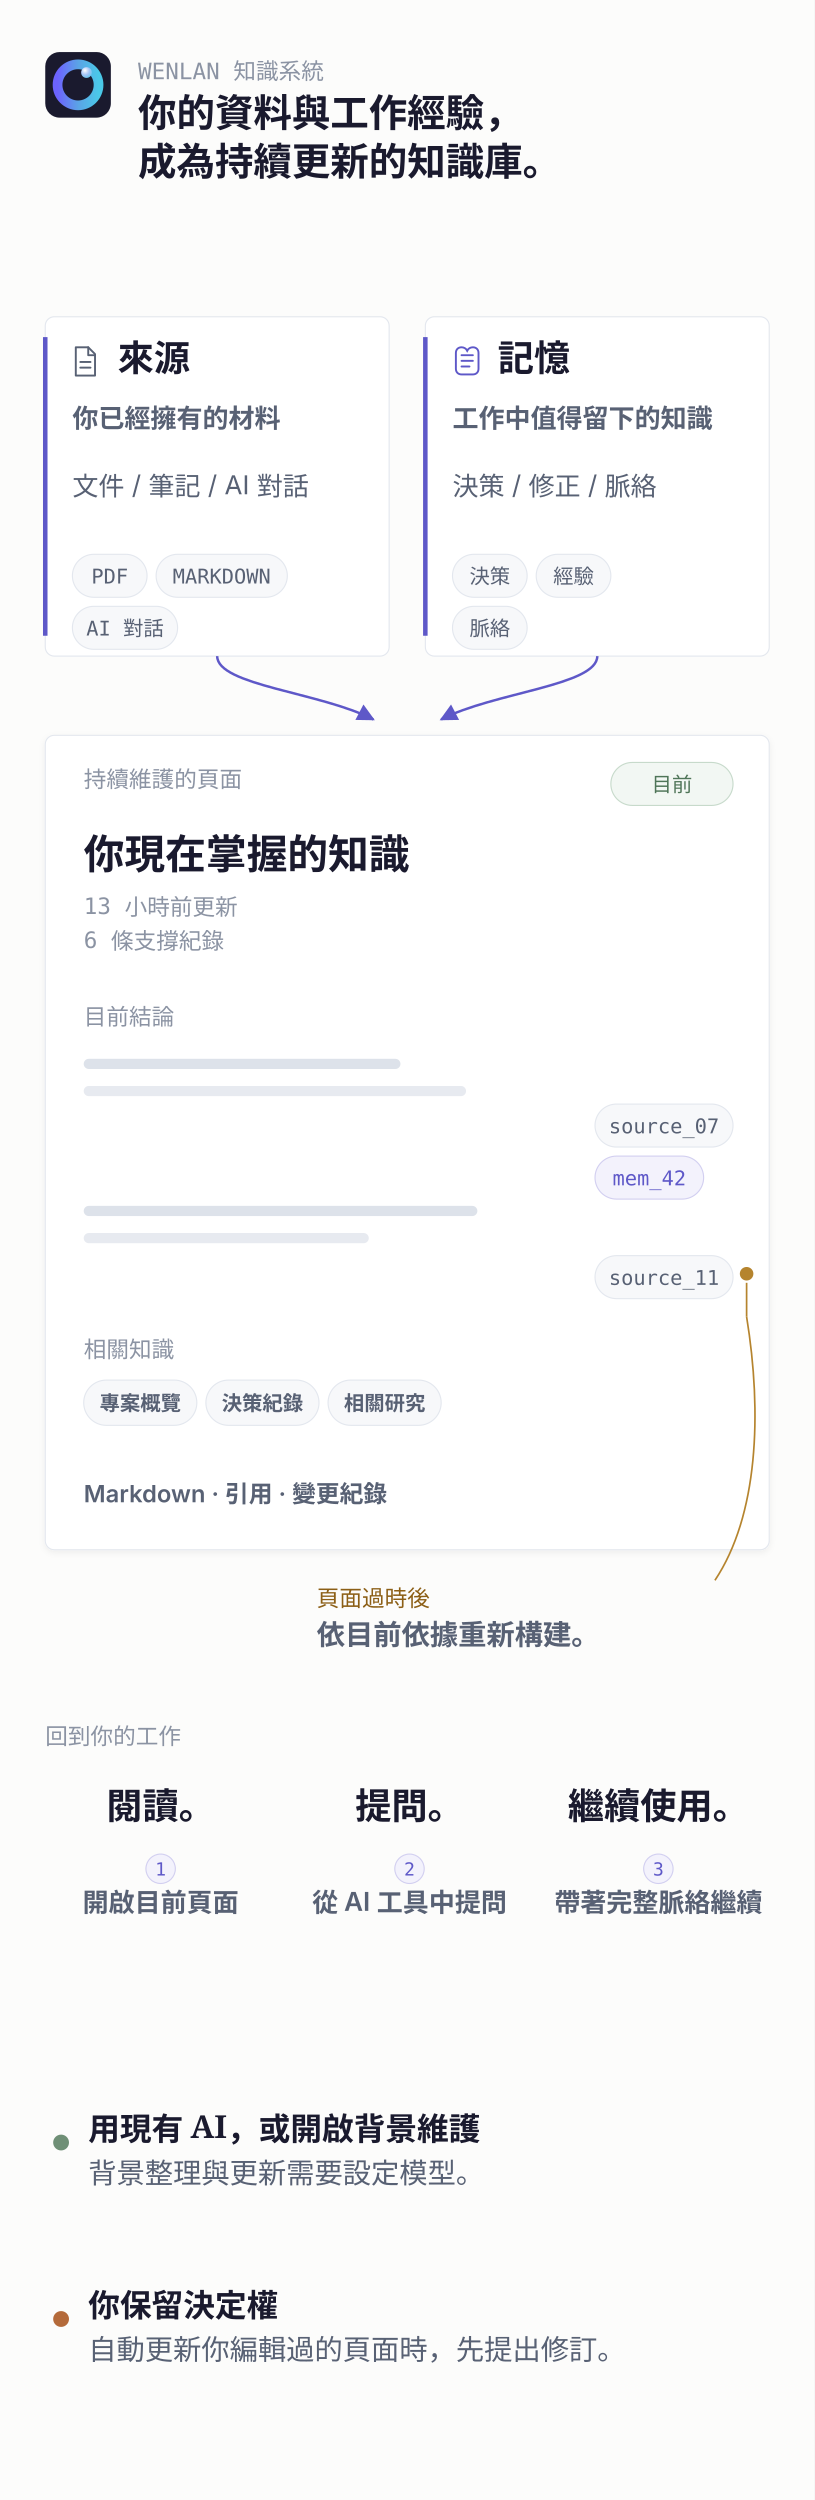
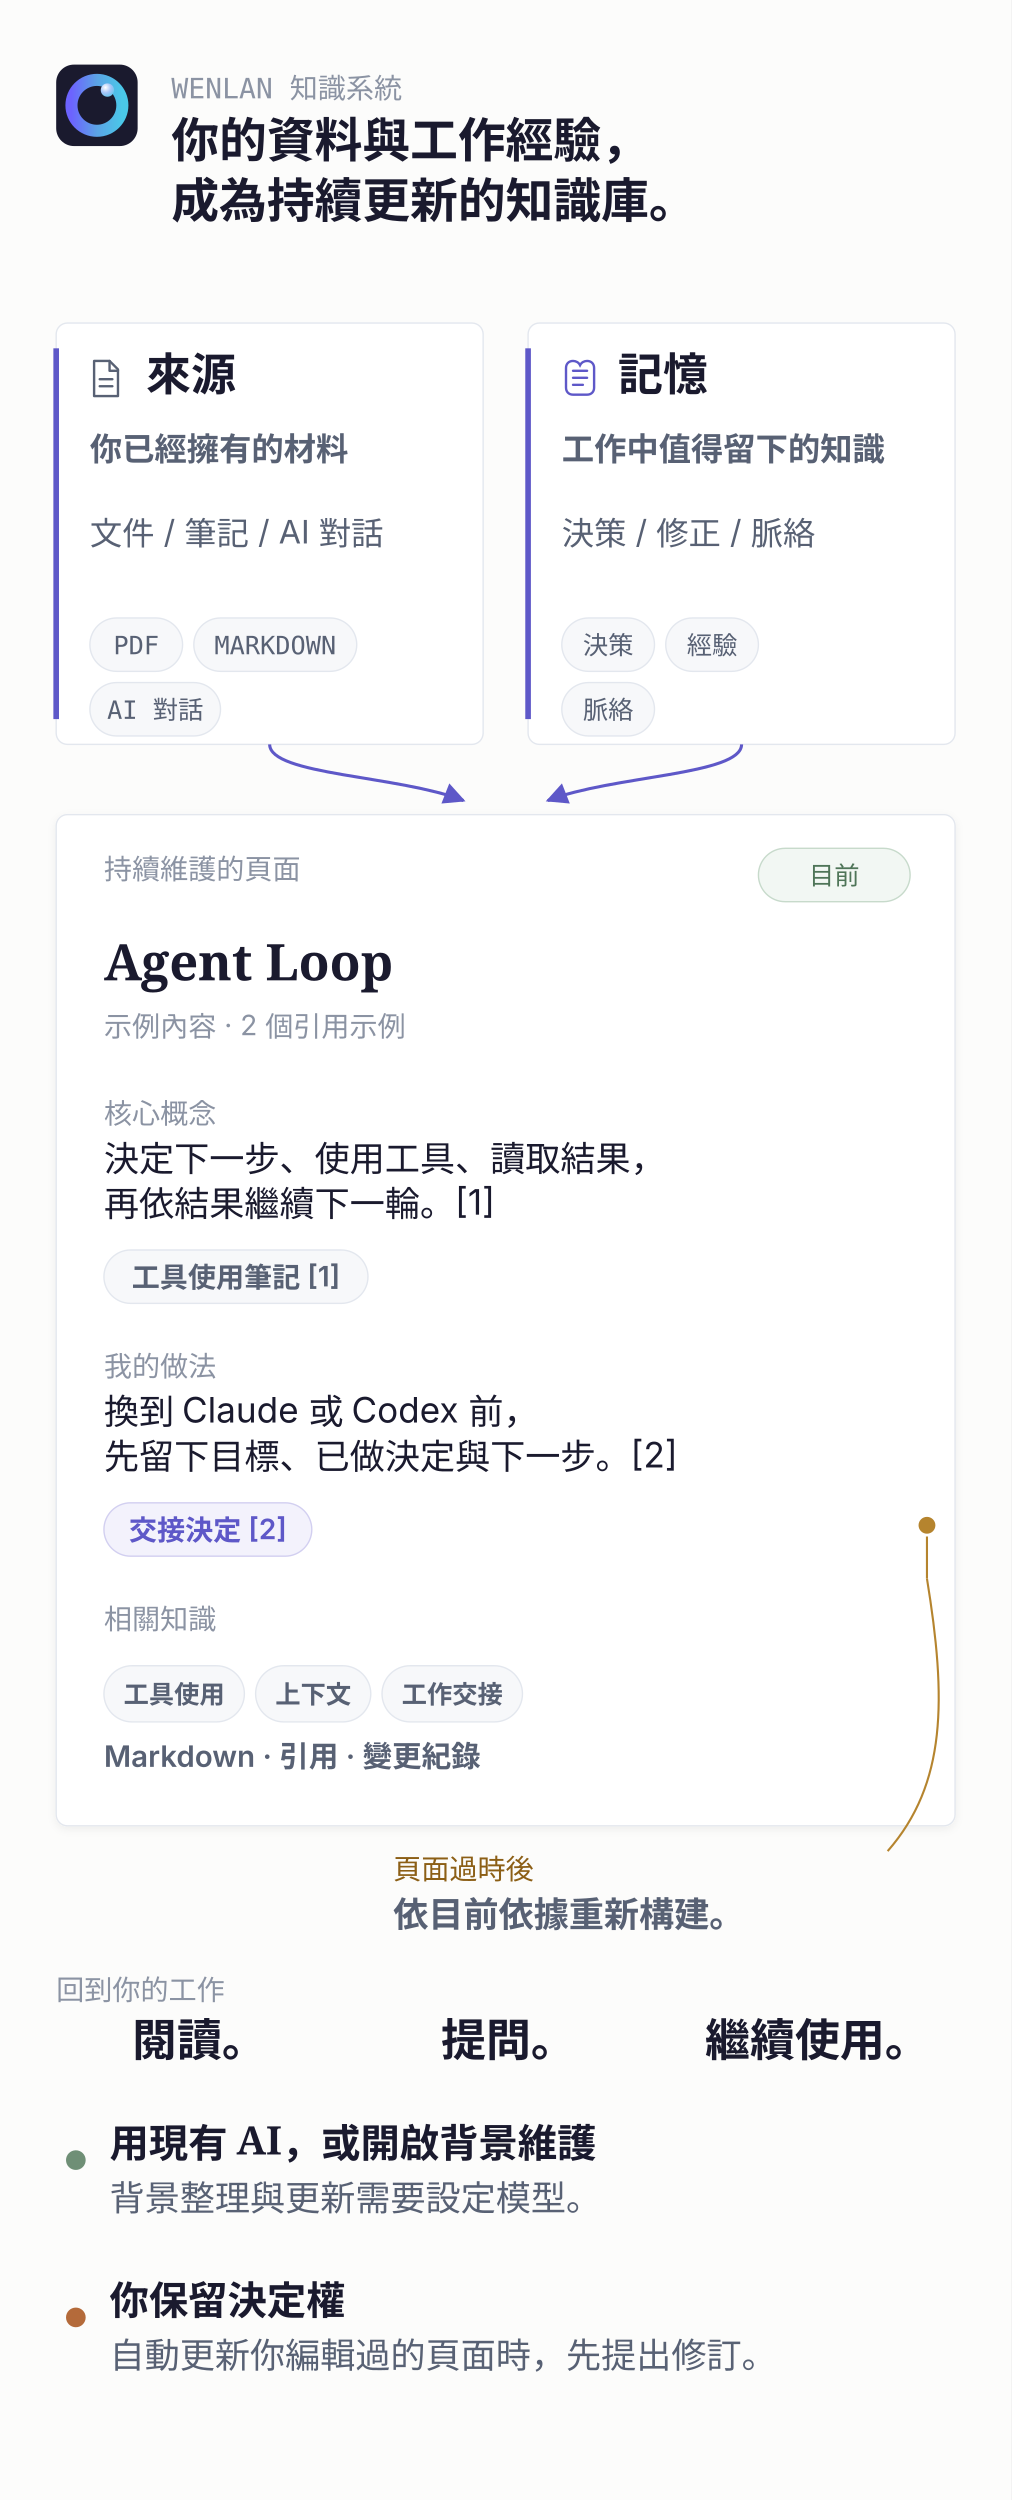
- <svg xmlns="http://www.w3.org/2000/svg" width="720" height="2210" viewBox="0 0 720 2210" role="img" aria-labelledby="title desc">
+ <svg xmlns="http://www.w3.org/2000/svg" width="720" height="1780" viewBox="0 0 720 1780" role="img" aria-labelledby="title desc">
  <style>text { font-kerning: normal; }</style>
-   <rect width="720" height="2210" fill="#FCFCFB" />
+   <rect width="720" height="1780" fill="#FCFCFB" />
  <g transform="translate(40 46) scale(0.1132812)">
    <rect width="512" height="512" rx="112" fill="#1A1A2E" />
    <circle cx="256" cy="256" r="160" fill="none" stroke="url(#overview-zh-Hant-mobile-ring)" stroke-width="76" />
    <circle cx="322" cy="160" r="42" fill="url(#overview-zh-Hant-mobile-orb)" />
  </g>
  <g data-fit-region="overview-zh-Hant-mobile-heading" data-fit-x="122" data-fit-y="44" data-fit-width="558" data-fit-height="190" data-check-overlap="false">
    <text x="122" y="70" font-family="'JetBrains Mono', monospace" font-size="20" font-weight="500" fill="#8B93A3" text-anchor="start">WENLAN 知識系統</text>
    <text x="122" y="112" font-family="'Fraunces', Georgia, serif" font-size="34" font-weight="600" fill="#1A1A2E" text-anchor="start">你的資料與工作經驗，</text>
    <text x="122" y="155" font-family="'Fraunces', Georgia, serif" font-size="34" font-weight="600" fill="#1A1A2E" text-anchor="start">成為持續更新的知識庫。</text>
  </g>
-   <g data-fit-region="overview-zh-Hant-mobile-sources" data-fit-x="40" data-fit-y="280" data-fit-width="304" data-fit-height="300" data-check-overlap="true">
-     <rect x="40" y="280" width="304" height="300" rx="8" fill="#FFFFFF" stroke="#E3E7EE" />
-     <line x1="40" y1="298" x2="40" y2="562" stroke="#5E58C8" stroke-width="4" />
+   <g data-fit-region="overview-zh-Hant-mobile-sources" data-fit-x="40" data-fit-y="230" data-fit-width="304" data-fit-height="300" data-check-overlap="true">
+     <rect x="40" y="230" width="304" height="300" rx="8" fill="#FFFFFF" stroke="#E3E7EE" />
+     <line x1="40" y1="248" x2="40" y2="512" stroke="#5E58C8" stroke-width="4" />
    <g fill="none" stroke="#586174" stroke-width="1.7" stroke-linecap="round" stroke-linejoin="round">
-       <path d="M67 307h11l6 6v19H67z" />
-       <path d="M78 307v7h6" />
-       <path d="M71 320h9M71 325h9" />
+       <path d="M67 257h11l6 6v19H67z" />
+       <path d="M78 257v7h6" />
+       <path d="M71 270h9M71 275h9" />
    </g>
-     <text x="104" y="328" font-family="'Fraunces', Georgia, serif" font-size="32" font-weight="600" fill="#1A1A2E" text-anchor="start">來源</text>
-     <text x="64" y="378" font-family="'Instrument Sans', -apple-system, sans-serif" font-size="23" font-weight="600" fill="#586174" text-anchor="start">你已經擁有的材料</text>
-     <text x="64" y="438" font-family="'Instrument Sans', -apple-system, sans-serif" font-size="23" font-weight="400" fill="#586174" text-anchor="start">文件 / 筆記 / AI 對話</text>
+     <text x="104" y="278" font-family="'Fraunces', Georgia, serif" font-size="32" font-weight="600" fill="#1A1A2E" text-anchor="start">來源</text>
+     <text x="64" y="328" font-family="'Instrument Sans', -apple-system, sans-serif" font-size="23" font-weight="600" fill="#586174" text-anchor="start">你已經擁有的材料</text>
+     <text x="64" y="388" font-family="'Instrument Sans', -apple-system, sans-serif" font-size="23" font-weight="400" fill="#586174" text-anchor="start">文件 / 筆記 / AI 對話</text>
    <g>
-       <rect x="64" y="490" width="66" height="38" rx="19" fill="#F7F8FA" stroke="#E3E7EE" />
-       <text x="97" y="515.84" font-family="'JetBrains Mono', monospace" font-size="18" font-weight="500" fill="#586174" text-anchor="middle">PDF</text>
+       <rect x="64" y="440" width="66" height="38" rx="19" fill="#F7F8FA" stroke="#E3E7EE" />
+       <text x="97" y="465.84" font-family="'JetBrains Mono', monospace" font-size="18" font-weight="500" fill="#586174" text-anchor="middle">PDF</text>
    </g>
    <g>
-       <rect x="138" y="490" width="116" height="38" rx="19" fill="#F7F8FA" stroke="#E3E7EE" />
-       <text x="196" y="515.84" font-family="'JetBrains Mono', monospace" font-size="18" font-weight="500" fill="#586174" text-anchor="middle">MARKDOWN</text>
+       <rect x="138" y="440" width="116" height="38" rx="19" fill="#F7F8FA" stroke="#E3E7EE" />
+       <text x="196" y="465.84" font-family="'JetBrains Mono', monospace" font-size="18" font-weight="500" fill="#586174" text-anchor="middle">MARKDOWN</text>
    </g>
    <g>
-       <rect x="64" y="536" width="93" height="38" rx="19" fill="#F7F8FA" stroke="#E3E7EE" />
-       <text x="110.5" y="561.84" font-family="'JetBrains Mono', monospace" font-size="18" font-weight="500" fill="#586174" text-anchor="middle">AI 對話</text>
+       <rect x="64" y="486" width="93" height="38" rx="19" fill="#F7F8FA" stroke="#E3E7EE" />
+       <text x="110.5" y="511.84" font-family="'JetBrains Mono', monospace" font-size="18" font-weight="500" fill="#586174" text-anchor="middle">AI 對話</text>
    </g>
  </g>
-   <g data-fit-region="overview-zh-Hant-mobile-memories" data-fit-x="376" data-fit-y="280" data-fit-width="304" data-fit-height="300" data-check-overlap="true">
-     <rect x="376" y="280" width="304" height="300" rx="8" fill="#FFFFFF" stroke="#E3E7EE" />
-     <line x1="376" y1="298" x2="376" y2="562" stroke="#5E58C8" stroke-width="4" />
+   <g data-fit-region="overview-zh-Hant-mobile-memories" data-fit-x="376" data-fit-y="230" data-fit-width="304" data-fit-height="300" data-check-overlap="true">
+     <rect x="376" y="230" width="304" height="300" rx="8" fill="#FFFFFF" stroke="#E3E7EE" />
+     <line x1="376" y1="248" x2="376" y2="512" stroke="#5E58C8" stroke-width="4" />
    <g fill="none" stroke="#5E58C8" stroke-width="1.7" stroke-linecap="round">
-       <path d="M403 312c0-3 2-5 5-5 2 0 4 1 5 3 1-2 3-3 5-3 3 0 5 2 5 5v14c0 3-2 5-5 5H408c-3 0-5-2-5-5z" />
-       <path d="M408 314h10M408 319h10M408 324h7" />
+       <path d="M403 262c0-3 2-5 5-5 2 0 4 1 5 3 1-2 3-3 5-3 3 0 5 2 5 5v14c0 3-2 5-5 5H408c-3 0-5-2-5-5z" />
+       <path d="M408 264h10M408 269h10M408 274h7" />
    </g>
-     <text x="440" y="328" font-family="'Fraunces', Georgia, serif" font-size="32" font-weight="600" fill="#1A1A2E" text-anchor="start">記憶</text>
-     <text x="400" y="378" font-family="'Instrument Sans', -apple-system, sans-serif" font-size="23" font-weight="600" fill="#586174" text-anchor="start">工作中值得留下的知識</text>
-     <text x="400" y="438" font-family="'Instrument Sans', -apple-system, sans-serif" font-size="23" font-weight="400" fill="#586174" text-anchor="start">決策 / 修正 / 脈絡</text>
+     <text x="440" y="278" font-family="'Fraunces', Georgia, serif" font-size="32" font-weight="600" fill="#1A1A2E" text-anchor="start">記憶</text>
+     <text x="400" y="328" font-family="'Instrument Sans', -apple-system, sans-serif" font-size="23" font-weight="600" fill="#586174" text-anchor="start">工作中值得留下的知識</text>
+     <text x="400" y="388" font-family="'Instrument Sans', -apple-system, sans-serif" font-size="23" font-weight="400" fill="#586174" text-anchor="start">決策 / 修正 / 脈絡</text>
    <g>
-       <rect x="400" y="490" width="66" height="38" rx="19" fill="#F7F8FA" stroke="#E3E7EE" />
-       <text x="433" y="515.84" font-family="'JetBrains Mono', monospace" font-size="18" font-weight="500" fill="#586174" text-anchor="middle">決策</text>
+       <rect x="400" y="440" width="66" height="38" rx="19" fill="#F7F8FA" stroke="#E3E7EE" />
+       <text x="433" y="465.84" font-family="'JetBrains Mono', monospace" font-size="18" font-weight="500" fill="#586174" text-anchor="middle">決策</text>
    </g>
    <g>
-       <rect x="474" y="490" width="66" height="38" rx="19" fill="#F7F8FA" stroke="#E3E7EE" />
-       <text x="507" y="515.84" font-family="'JetBrains Mono', monospace" font-size="18" font-weight="500" fill="#586174" text-anchor="middle">經驗</text>
+       <rect x="474" y="440" width="66" height="38" rx="19" fill="#F7F8FA" stroke="#E3E7EE" />
+       <text x="507" y="465.84" font-family="'JetBrains Mono', monospace" font-size="18" font-weight="500" fill="#586174" text-anchor="middle">經驗</text>
    </g>
    <g>
-       <rect x="400" y="536" width="66" height="38" rx="19" fill="#F7F8FA" stroke="#E3E7EE" />
-       <text x="433" y="561.84" font-family="'JetBrains Mono', monospace" font-size="18" font-weight="500" fill="#586174" text-anchor="middle">脈絡</text>
+       <rect x="400" y="486" width="66" height="38" rx="19" fill="#F7F8FA" stroke="#E3E7EE" />
+       <text x="433" y="511.84" font-family="'JetBrains Mono', monospace" font-size="18" font-weight="500" fill="#586174" text-anchor="middle">脈絡</text>
    </g>
  </g>
-   <path d="M192 580 C192 606 284 612 330 636" fill="none" stroke="#5E58C8" stroke-width="2.2" marker-end="url(#overview-zh-Hant-mobile-arrow)" />
-   <path d="M528 580 C528 606 436 612 390 636" fill="none" stroke="#5E58C8" stroke-width="2.2" marker-end="url(#overview-zh-Hant-mobile-arrow)" />
-   <g data-fit-region="overview-zh-Hant-mobile-page" data-fit-x="40" data-fit-y="650" data-fit-width="640" data-fit-height="720" data-check-overlap="false">
+   <path d="M192 530 C192 552 284 552 330 570" fill="none" stroke="#5E58C8" stroke-width="2.2" marker-end="url(#overview-zh-Hant-mobile-arrow)" />
+   <path d="M528 530 C528 552 436 552 390 570" fill="none" stroke="#5E58C8" stroke-width="2.2" marker-end="url(#overview-zh-Hant-mobile-arrow)" />
+   <g data-fit-region="overview-zh-Hant-mobile-page" data-fit-x="40" data-fit-y="580" data-fit-width="640" data-fit-height="720" data-check-overlap="false">
    <g filter="url(#overview-zh-Hant-mobile-page-shadow)">
-       <rect x="40" y="650" width="640" height="720" rx="8" fill="#FFFFFF" stroke="#E3E7EE" />
+       <rect x="40" y="580" width="640" height="720" rx="8" fill="#FFFFFF" stroke="#E3E7EE" />
    </g>
-     <text x="74" y="696" font-family="'JetBrains Mono', monospace" font-size="20" font-weight="500" fill="#8B93A3" text-anchor="start">持續維護的頁面</text>
+     <text x="74" y="626" font-family="'JetBrains Mono', monospace" font-size="20" font-weight="500" fill="#8B93A3" text-anchor="start">持續維護的頁面</text>
    <g>
-       <rect x="540" y="674" width="108" height="38" rx="19" fill="#F2F7F3" stroke="#C7DACB" />
-       <text x="594" y="699.84" font-family="'JetBrains Mono', monospace" font-size="18" font-weight="500" fill="#4F7558" text-anchor="middle">目前</text>
+       <rect x="540" y="604" width="108" height="38" rx="19" fill="#F2F7F3" stroke="#C7DACB" />
+       <text x="594" y="629.84" font-family="'JetBrains Mono', monospace" font-size="18" font-weight="500" fill="#4F7558" text-anchor="middle">目前</text>
    </g>
-     <text x="74" y="768" font-family="'Fraunces', Georgia, serif" font-size="36" font-weight="600" fill="#1A1A2E" text-anchor="start">你現在掌握的知識</text>
-     <text x="74" y="808" font-family="'JetBrains Mono', monospace" font-size="20" font-weight="500" fill="#8B93A3" text-anchor="start">13 小時前更新</text>
-     <text x="74" y="838" font-family="'JetBrains Mono', monospace" font-size="20" font-weight="500" fill="#8B93A3" text-anchor="start">6 條支撐紀錄</text>
-     <text x="74" y="906" font-family="'JetBrains Mono', monospace" font-size="20" font-weight="500" fill="#8B93A3" text-anchor="start">目前結論</text>
-     <rect x="74" y="936" width="280" height="9" rx="4.5" fill="#DDE2EA" />
-     <rect x="74" y="960" width="338" height="9" rx="4.5" fill="#E7EAF0" />
+     <text x="74" y="698" font-family="'Fraunces', Georgia, serif" font-size="36" font-weight="600" fill="#1A1A2E" text-anchor="start">Agent Loop</text>
+     <text x="74" y="738" font-family="'Instrument Sans', -apple-system, sans-serif" font-size="20" font-weight="400" fill="#8B93A3" text-anchor="start">示例內容 · 2 個引用示例</text>
+     <text x="74" y="800" font-family="'JetBrains Mono', monospace" font-size="20" font-weight="500" fill="#8B93A3" text-anchor="start">核心概念</text>
+     <text x="74" y="834" font-family="'Instrument Sans', -apple-system, sans-serif" font-size="25" font-weight="400" fill="#1A1A2E" text-anchor="start">決定下一步、使用工具、讀取結果，</text>
+     <text x="74" y="866" font-family="'Instrument Sans', -apple-system, sans-serif" font-size="25" font-weight="400" fill="#1A1A2E" text-anchor="start">再依結果繼續下一輪。[1]</text>
    <g>
-       <rect x="526" y="976" width="122" height="38" rx="19" fill="#F7F8FA" stroke="#E3E7EE" />
-       <text x="587" y="1001.84" font-family="'JetBrains Mono', monospace" font-size="18" font-weight="500" fill="#586174" text-anchor="middle">source_07</text>
+       <rect x="74" y="890" width="188" height="38" rx="19" fill="#F7F8FA" stroke="#E3E7EE" />
+       <text x="168" y="916.6" font-family="'Instrument Sans', -apple-system, sans-serif" font-size="20" font-weight="600" fill="#586174" text-anchor="middle">工具使用筆記 [1]</text>
+     </g>
+     <text x="74" y="980" font-family="'JetBrains Mono', monospace" font-size="20" font-weight="500" fill="#8B93A3" text-anchor="start">我的做法</text>
+     <text x="74" y="1014" font-family="'Instrument Sans', -apple-system, sans-serif" font-size="25" font-weight="400" fill="#1A1A2E" text-anchor="start">換到 Claude 或 Codex 前，</text>
+     <text x="74" y="1046" font-family="'Instrument Sans', -apple-system, sans-serif" font-size="25" font-weight="400" fill="#1A1A2E" text-anchor="start">先留下目標、已做決定與下一步。[2]</text>
+     <g>
+       <rect x="74" y="1070" width="148" height="38" rx="19" fill="#F3F2FC" stroke="#D2CFF0" />
+       <text x="148" y="1096.6" font-family="'Instrument Sans', -apple-system, sans-serif" font-size="20" font-weight="600" fill="#5E58C8" text-anchor="middle">交接決定 [2]</text>
+     </g>
+     <circle cx="660" cy="1086" r="6" fill="#B5842E" />
+     <line x1="660" y1="1094" x2="660" y2="1124" stroke="#B5842E" stroke-width="1.5" />
+     <text x="74" y="1160" font-family="'JetBrains Mono', monospace" font-size="20" font-weight="500" fill="#8B93A3" text-anchor="start">相關知識</text>
+     <g>
+       <rect x="74" y="1186" width="100" height="40" rx="20" fill="#F7F8FA" stroke="#E3E7EE" />
+       <text x="124" y="1212.84" font-family="'Instrument Sans', -apple-system, sans-serif" font-size="18" font-weight="600" fill="#586174" text-anchor="middle">工具使用</text>
    </g>
    <g>
-       <rect x="526" y="1022" width="96" height="38" rx="19" fill="#F3F2FC" stroke="#D2CFF0" />
-       <text x="574" y="1047.84" font-family="'JetBrains Mono', monospace" font-size="18" font-weight="500" fill="#5E58C8" text-anchor="middle">mem_42</text>
-     </g>
-     <rect x="74" y="1066" width="348" height="9" rx="4.5" fill="#DDE2EA" />
-     <rect x="74" y="1090" width="252" height="9" rx="4.5" fill="#E7EAF0" />
-     <g>
-       <rect x="526" y="1110" width="122" height="38" rx="19" fill="#F7F8FA" stroke="#E3E7EE" />
-       <text x="587" y="1135.84" font-family="'JetBrains Mono', monospace" font-size="18" font-weight="500" fill="#586174" text-anchor="middle">source_11</text>
-     </g>
-     <circle cx="660" cy="1126" r="6" fill="#B5842E" />
-     <line x1="660" y1="1134" x2="660" y2="1164" stroke="#B5842E" stroke-width="1.5" />
-     <text x="74" y="1200" font-family="'JetBrains Mono', monospace" font-size="20" font-weight="500" fill="#8B93A3" text-anchor="start">相關知識</text>
-     <g>
-       <rect x="74" y="1220" width="100" height="40" rx="20" fill="#F7F8FA" stroke="#E3E7EE" />
-       <text x="124" y="1246.84" font-family="'Instrument Sans', -apple-system, sans-serif" font-size="18" font-weight="600" fill="#586174" text-anchor="middle">專案概覽</text>
+       <rect x="182" y="1186" width="82" height="40" rx="20" fill="#F7F8FA" stroke="#E3E7EE" />
+       <text x="223" y="1212.84" font-family="'Instrument Sans', -apple-system, sans-serif" font-size="18" font-weight="600" fill="#586174" text-anchor="middle">上下文</text>
    </g>
    <g>
-       <rect x="182" y="1220" width="100" height="40" rx="20" fill="#F7F8FA" stroke="#E3E7EE" />
-       <text x="232" y="1246.84" font-family="'Instrument Sans', -apple-system, sans-serif" font-size="18" font-weight="600" fill="#586174" text-anchor="middle">決策紀錄</text>
+       <rect x="272" y="1186" width="100" height="40" rx="20" fill="#F7F8FA" stroke="#E3E7EE" />
+       <text x="322" y="1212.84" font-family="'Instrument Sans', -apple-system, sans-serif" font-size="18" font-weight="600" fill="#586174" text-anchor="middle">工作交接</text>
    </g>
-     <g>
-       <rect x="290" y="1220" width="100" height="40" rx="20" fill="#F7F8FA" stroke="#E3E7EE" />
-       <text x="340" y="1246.84" font-family="'Instrument Sans', -apple-system, sans-serif" font-size="18" font-weight="600" fill="#586174" text-anchor="middle">相關研究</text>
-     </g>
-     <text x="74" y="1328" font-family="'Instrument Sans', -apple-system, sans-serif" font-size="21" font-weight="600" fill="#586174" text-anchor="start">Markdown · 引用 · 變更紀錄</text>
+     <text x="74" y="1258" font-family="'Instrument Sans', -apple-system, sans-serif" font-size="21" font-weight="600" fill="#586174" text-anchor="start">Markdown · 引用 · 變更紀錄</text>
  </g>
-   <g data-fit-region="overview-zh-Hant-mobile-changed-support" data-fit-x="254" data-fit-y="1395" data-fit-width="426" data-fit-height="72" data-check-overlap="true">
-     <path d="M660 1164 C674 1250 670 1340 632 1397" fill="none" stroke="#B5842E" stroke-width="1.5" />
-     <text x="280" y="1420" font-family="'JetBrains Mono', monospace" font-size="20" font-weight="500" fill="#8C5F16" text-anchor="start">頁面過時後</text>
-     <text x="280" y="1454" font-family="'Instrument Sans', -apple-system, sans-serif" font-size="25" font-weight="600" fill="#586174" text-anchor="start">依目前依據重新構建。</text>
+   <g data-fit-region="overview-zh-Hant-mobile-changed-support" data-fit-x="254" data-fit-y="1310" data-fit-width="426" data-fit-height="72" data-check-overlap="true">
+     <path d="M660 1124 C674 1210 674 1270 632 1318" fill="none" stroke="#B5842E" stroke-width="1.5" />
+     <text x="280" y="1338" font-family="'JetBrains Mono', monospace" font-size="20" font-weight="500" fill="#8C5F16" text-anchor="start">頁面過時後</text>
+     <text x="280" y="1372" font-family="'Instrument Sans', -apple-system, sans-serif" font-size="25" font-weight="600" fill="#586174" text-anchor="start">依目前依據重新構建。</text>
  </g>
-   <g data-fit-region="overview-zh-Hant-mobile-back-to-work" data-fit-x="40" data-fit-y="1500" data-fit-width="640" data-fit-height="270" data-check-overlap="true">
-     <text x="40" y="1542" font-family="'JetBrains Mono', monospace" font-size="20" font-weight="500" fill="#8B93A3" text-anchor="start">回到你的工作</text>
-     <text x="142" y="1608" font-family="'Fraunces', Georgia, serif" font-size="32" font-weight="600" fill="#1A1A2E" text-anchor="middle">閱讀。</text>
-     <circle cx="142" cy="1652" r="13" fill="#F3F2FC" stroke="#D2CFF0" />
-     <text x="142" y="1658" font-family="'JetBrains Mono', monospace" font-size="16" font-weight="500" fill="#5E58C8" text-anchor="middle">1</text>
-     <text x="142" y="1690" font-family="'Instrument Sans', -apple-system, sans-serif" font-size="23" font-weight="600" fill="#586174" text-anchor="middle">開啟目前頁面</text>
-     <text x="362" y="1608" font-family="'Fraunces', Georgia, serif" font-size="32" font-weight="600" fill="#1A1A2E" text-anchor="middle">提問。</text>
-     <circle cx="362" cy="1652" r="13" fill="#F3F2FC" stroke="#D2CFF0" />
-     <text x="362" y="1658" font-family="'JetBrains Mono', monospace" font-size="16" font-weight="500" fill="#5E58C8" text-anchor="middle">2</text>
-     <text x="362" y="1690" font-family="'Instrument Sans', -apple-system, sans-serif" font-size="23" font-weight="600" fill="#586174" text-anchor="middle">從 AI 工具中提問</text>
-     <text x="582" y="1608" font-family="'Fraunces', Georgia, serif" font-size="32" font-weight="600" fill="#1A1A2E" text-anchor="middle">繼續使用。</text>
-     <circle cx="582" cy="1652" r="13" fill="#F3F2FC" stroke="#D2CFF0" />
-     <text x="582" y="1658" font-family="'JetBrains Mono', monospace" font-size="16" font-weight="500" fill="#5E58C8" text-anchor="middle">3</text>
-     <text x="582" y="1690" font-family="'Instrument Sans', -apple-system, sans-serif" font-size="23" font-weight="600" fill="#586174" text-anchor="middle">帶著完整脈絡繼續</text>
+   <g data-fit-region="overview-zh-Hant-mobile-back-to-work" data-fit-x="40" data-fit-y="1398" data-fit-width="640" data-fit-height="94" data-check-overlap="true">
+     <text x="40" y="1424" font-family="'JetBrains Mono', monospace" font-size="20" font-weight="500" fill="#8B93A3" text-anchor="start">回到你的工作</text>
+     <text x="142" y="1464" font-family="'Fraunces', Georgia, serif" font-size="32" font-weight="600" fill="#1A1A2E" text-anchor="middle">閱讀。</text>
+     <text x="362" y="1464" font-family="'Fraunces', Georgia, serif" font-size="32" font-weight="600" fill="#1A1A2E" text-anchor="middle">提問。</text>
+     <text x="582" y="1464" font-family="'Fraunces', Georgia, serif" font-size="32" font-weight="600" fill="#1A1A2E" text-anchor="middle">繼續使用。</text>
  </g>
-   <g data-fit-region="overview-zh-Hant-mobile-authority" data-fit-x="40" data-fit-y="1840" data-fit-width="640" data-fit-height="300" data-check-overlap="true">
-     <circle cx="54" cy="1894" r="7" fill="#6F8F76" />
-     <text x="78" y="1892" font-family="'Fraunces', Georgia, serif" font-size="28" font-weight="600" fill="#1A1A2E" text-anchor="start">用現有 AI，或開啟背景維護</text>
-     <text x="78" y="1930" font-family="'Instrument Sans', -apple-system, sans-serif" font-size="25" font-weight="400" fill="#586174" text-anchor="start">背景整理與更新需要設定模型。</text>
-     <circle cx="54" cy="2050" r="7" fill="#B46A3A" />
-     <text x="78" y="2048" font-family="'Fraunces', Georgia, serif" font-size="28" font-weight="600" fill="#1A1A2E" text-anchor="start">你保留決定權</text>
-     <text x="78" y="2086" font-family="'Instrument Sans', -apple-system, sans-serif" font-size="25" font-weight="400" fill="#586174" text-anchor="start">自動更新你編輯過的頁面時，先提出修訂。</text>
+   <g data-fit-region="overview-zh-Hant-mobile-authority" data-fit-x="40" data-fit-y="1508" data-fit-width="640" data-fit-height="238" data-check-overlap="true">
+     <circle cx="54" cy="1538" r="7" fill="#6F8F76" />
+     <text x="78" y="1536" font-family="'Fraunces', Georgia, serif" font-size="28" font-weight="600" fill="#1A1A2E" text-anchor="start">用現有 AI，或開啟背景維護</text>
+     <text x="78" y="1574" font-family="'Instrument Sans', -apple-system, sans-serif" font-size="25" font-weight="400" fill="#586174" text-anchor="start">背景整理與更新需要設定模型。</text>
+     <circle cx="54" cy="1650" r="7" fill="#B46A3A" />
+     <text x="78" y="1648" font-family="'Fraunces', Georgia, serif" font-size="28" font-weight="600" fill="#1A1A2E" text-anchor="start">你保留決定權</text>
+     <text x="78" y="1686" font-family="'Instrument Sans', -apple-system, sans-serif" font-size="25" font-weight="400" fill="#586174" text-anchor="start">自動更新你編輯過的頁面時，先提出修訂。</text>
  </g>
  <defs>
    <linearGradient id="overview-zh-Hant-mobile-ring" x1="96" y1="256" x2="416" y2="256" gradientUnits="userSpaceOnUse">
      <stop stop-color="#6C63FF" />
      <stop offset="0.5" stop-color="#5BA3E6" />
      <stop offset="1" stop-color="#4AC8E8" />
    </linearGradient>
    <radialGradient id="overview-zh-Hant-mobile-orb" cx="0" cy="0" r="1" gradientUnits="userSpaceOnUse" gradientTransform="translate(310 144) rotate(52.125) scale(76.0263)">
      <stop stop-color="#FFFFFF" />
      <stop offset="0.45" stop-color="#A5C4F7" />
      <stop offset="1" stop-color="#4AC8E8" />
    </radialGradient>
    <marker id="overview-zh-Hant-mobile-arrow" viewBox="0 0 10 10" refX="9" refY="5" markerWidth="7" markerHeight="7" orient="auto-start-reverse">
      <path d="M0 0L10 5L0 10Z" fill="#5E58C8" />
    </marker>
    <filter id="overview-zh-Hant-mobile-page-shadow" x="-20%" y="-20%" width="140%" height="150%">
      <feDropShadow dx="0" dy="14" stdDeviation="18" flood-color="#1A1A2E" flood-opacity="0.10" />
      <feDropShadow dx="0" dy="2" stdDeviation="3" flood-color="#1A1A2E" flood-opacity="0.06" />
    </filter>
  </defs>
</svg>
